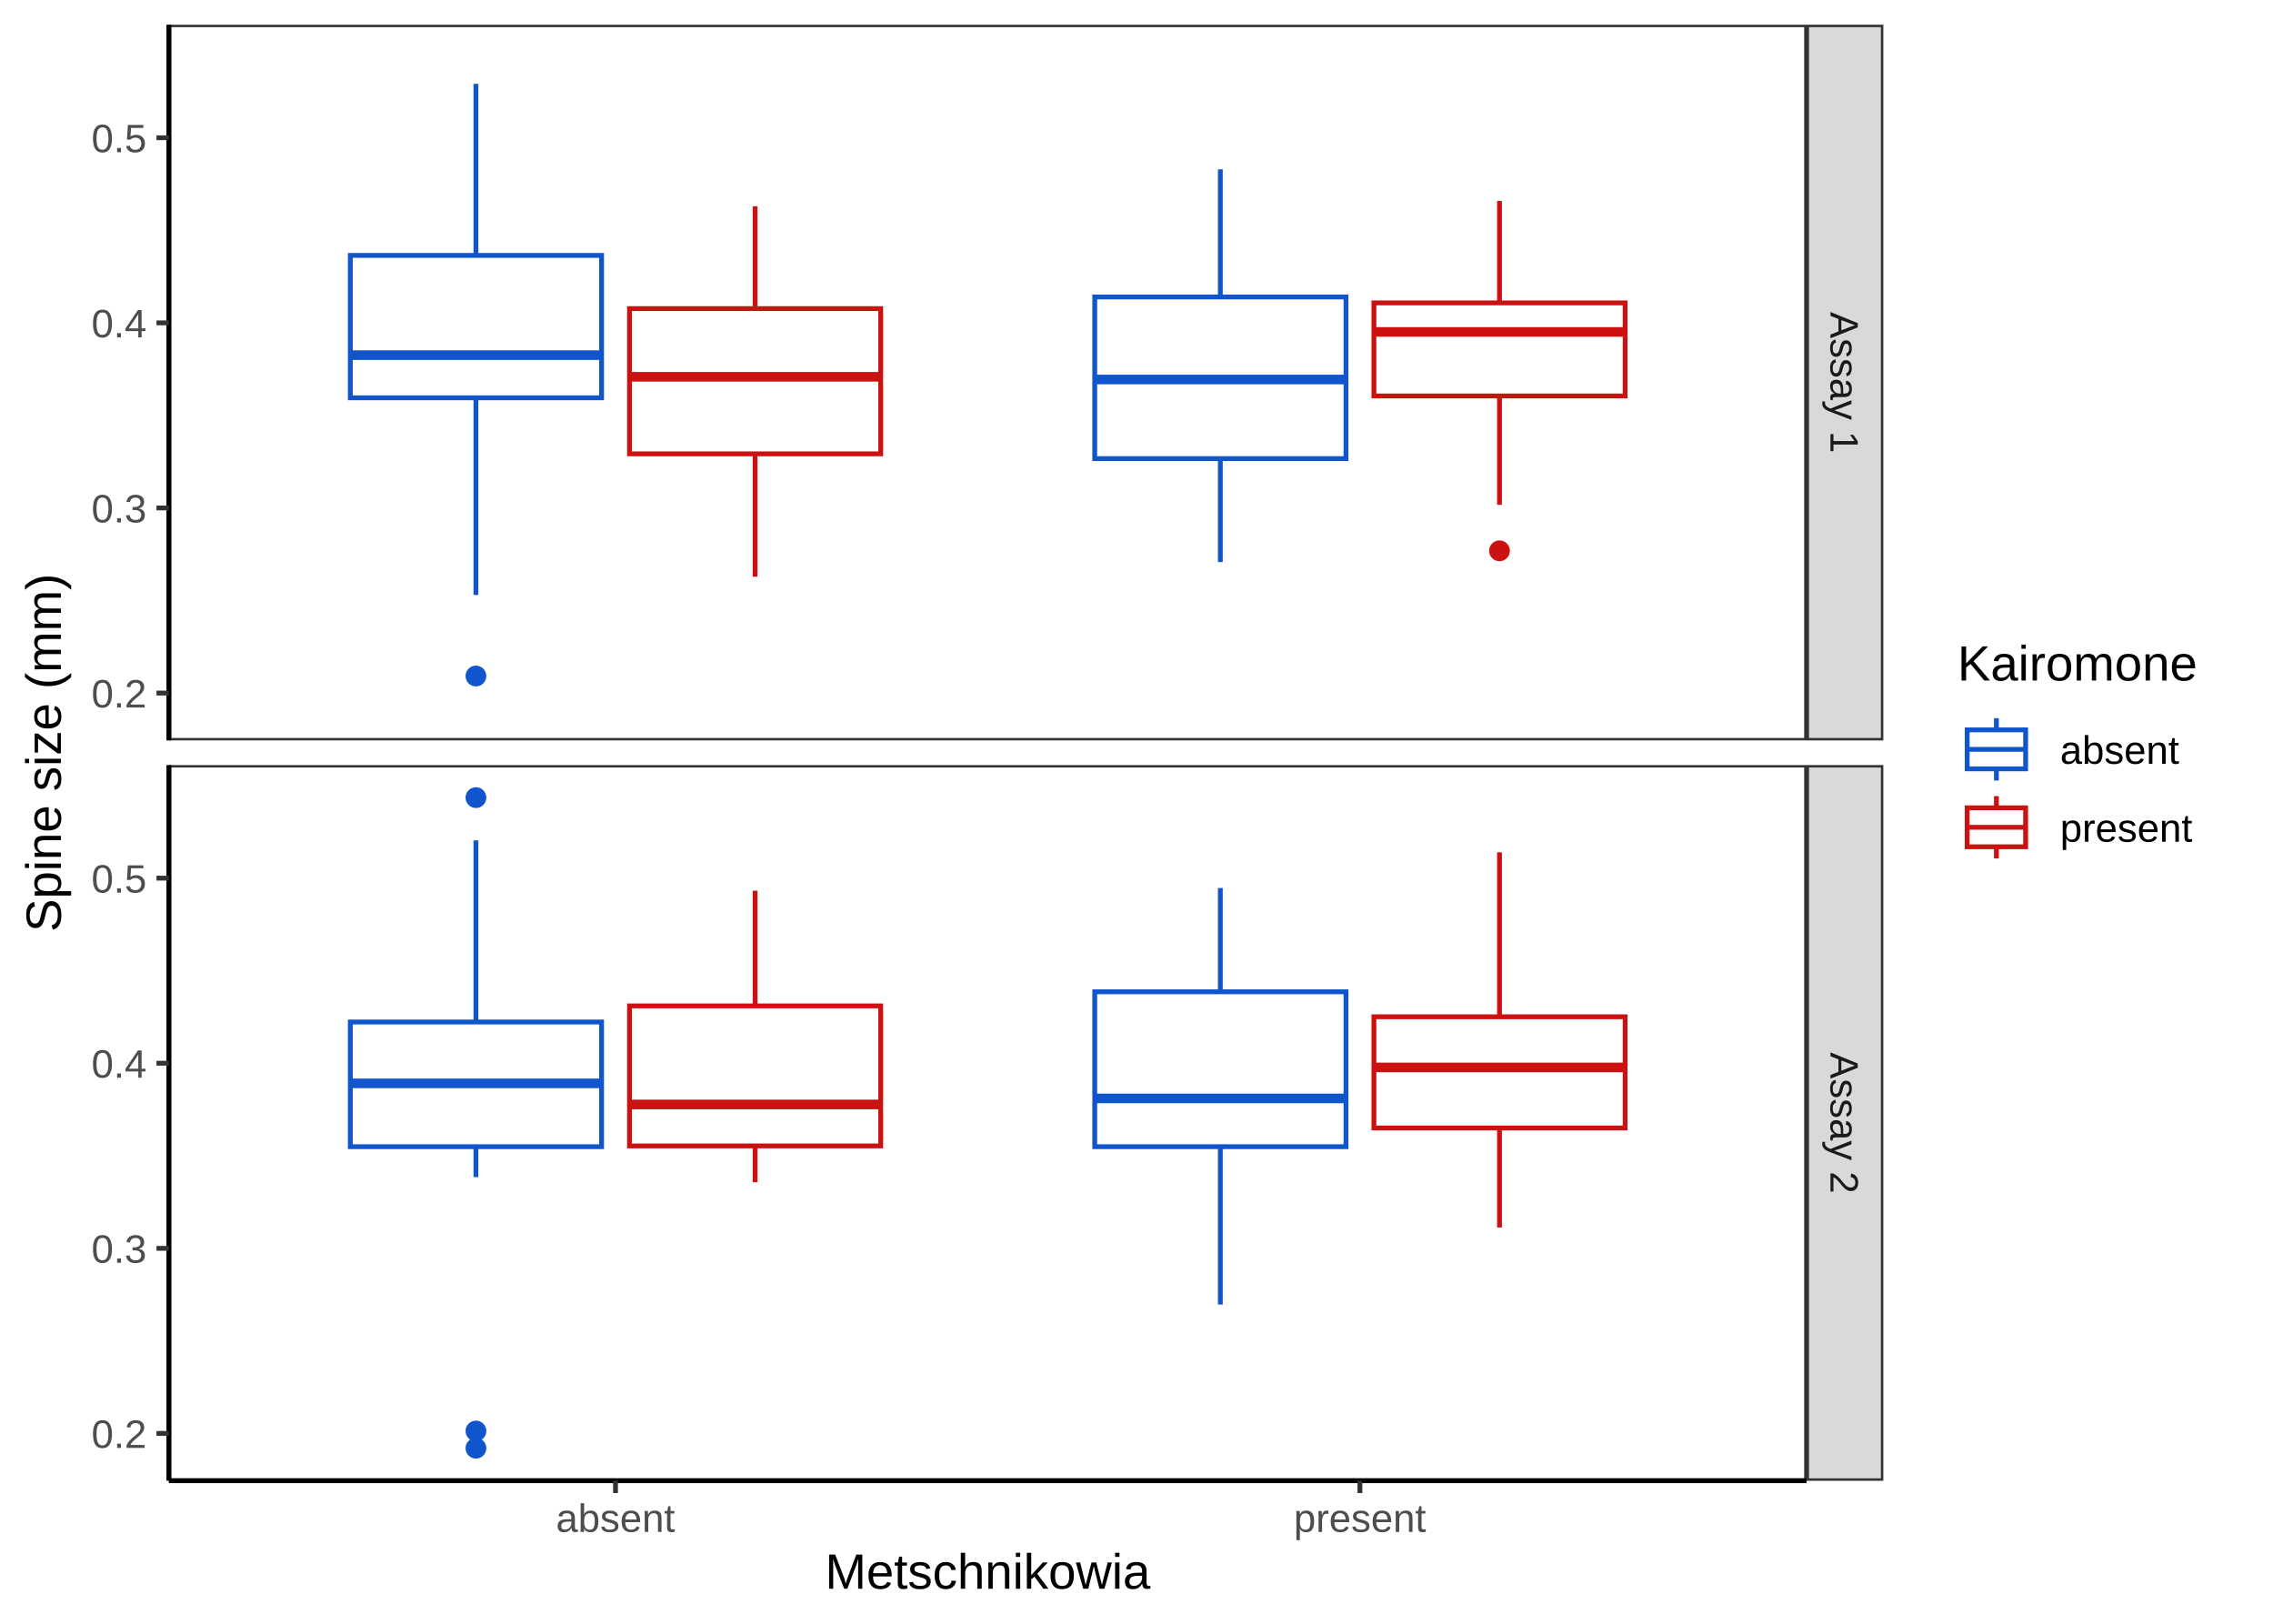
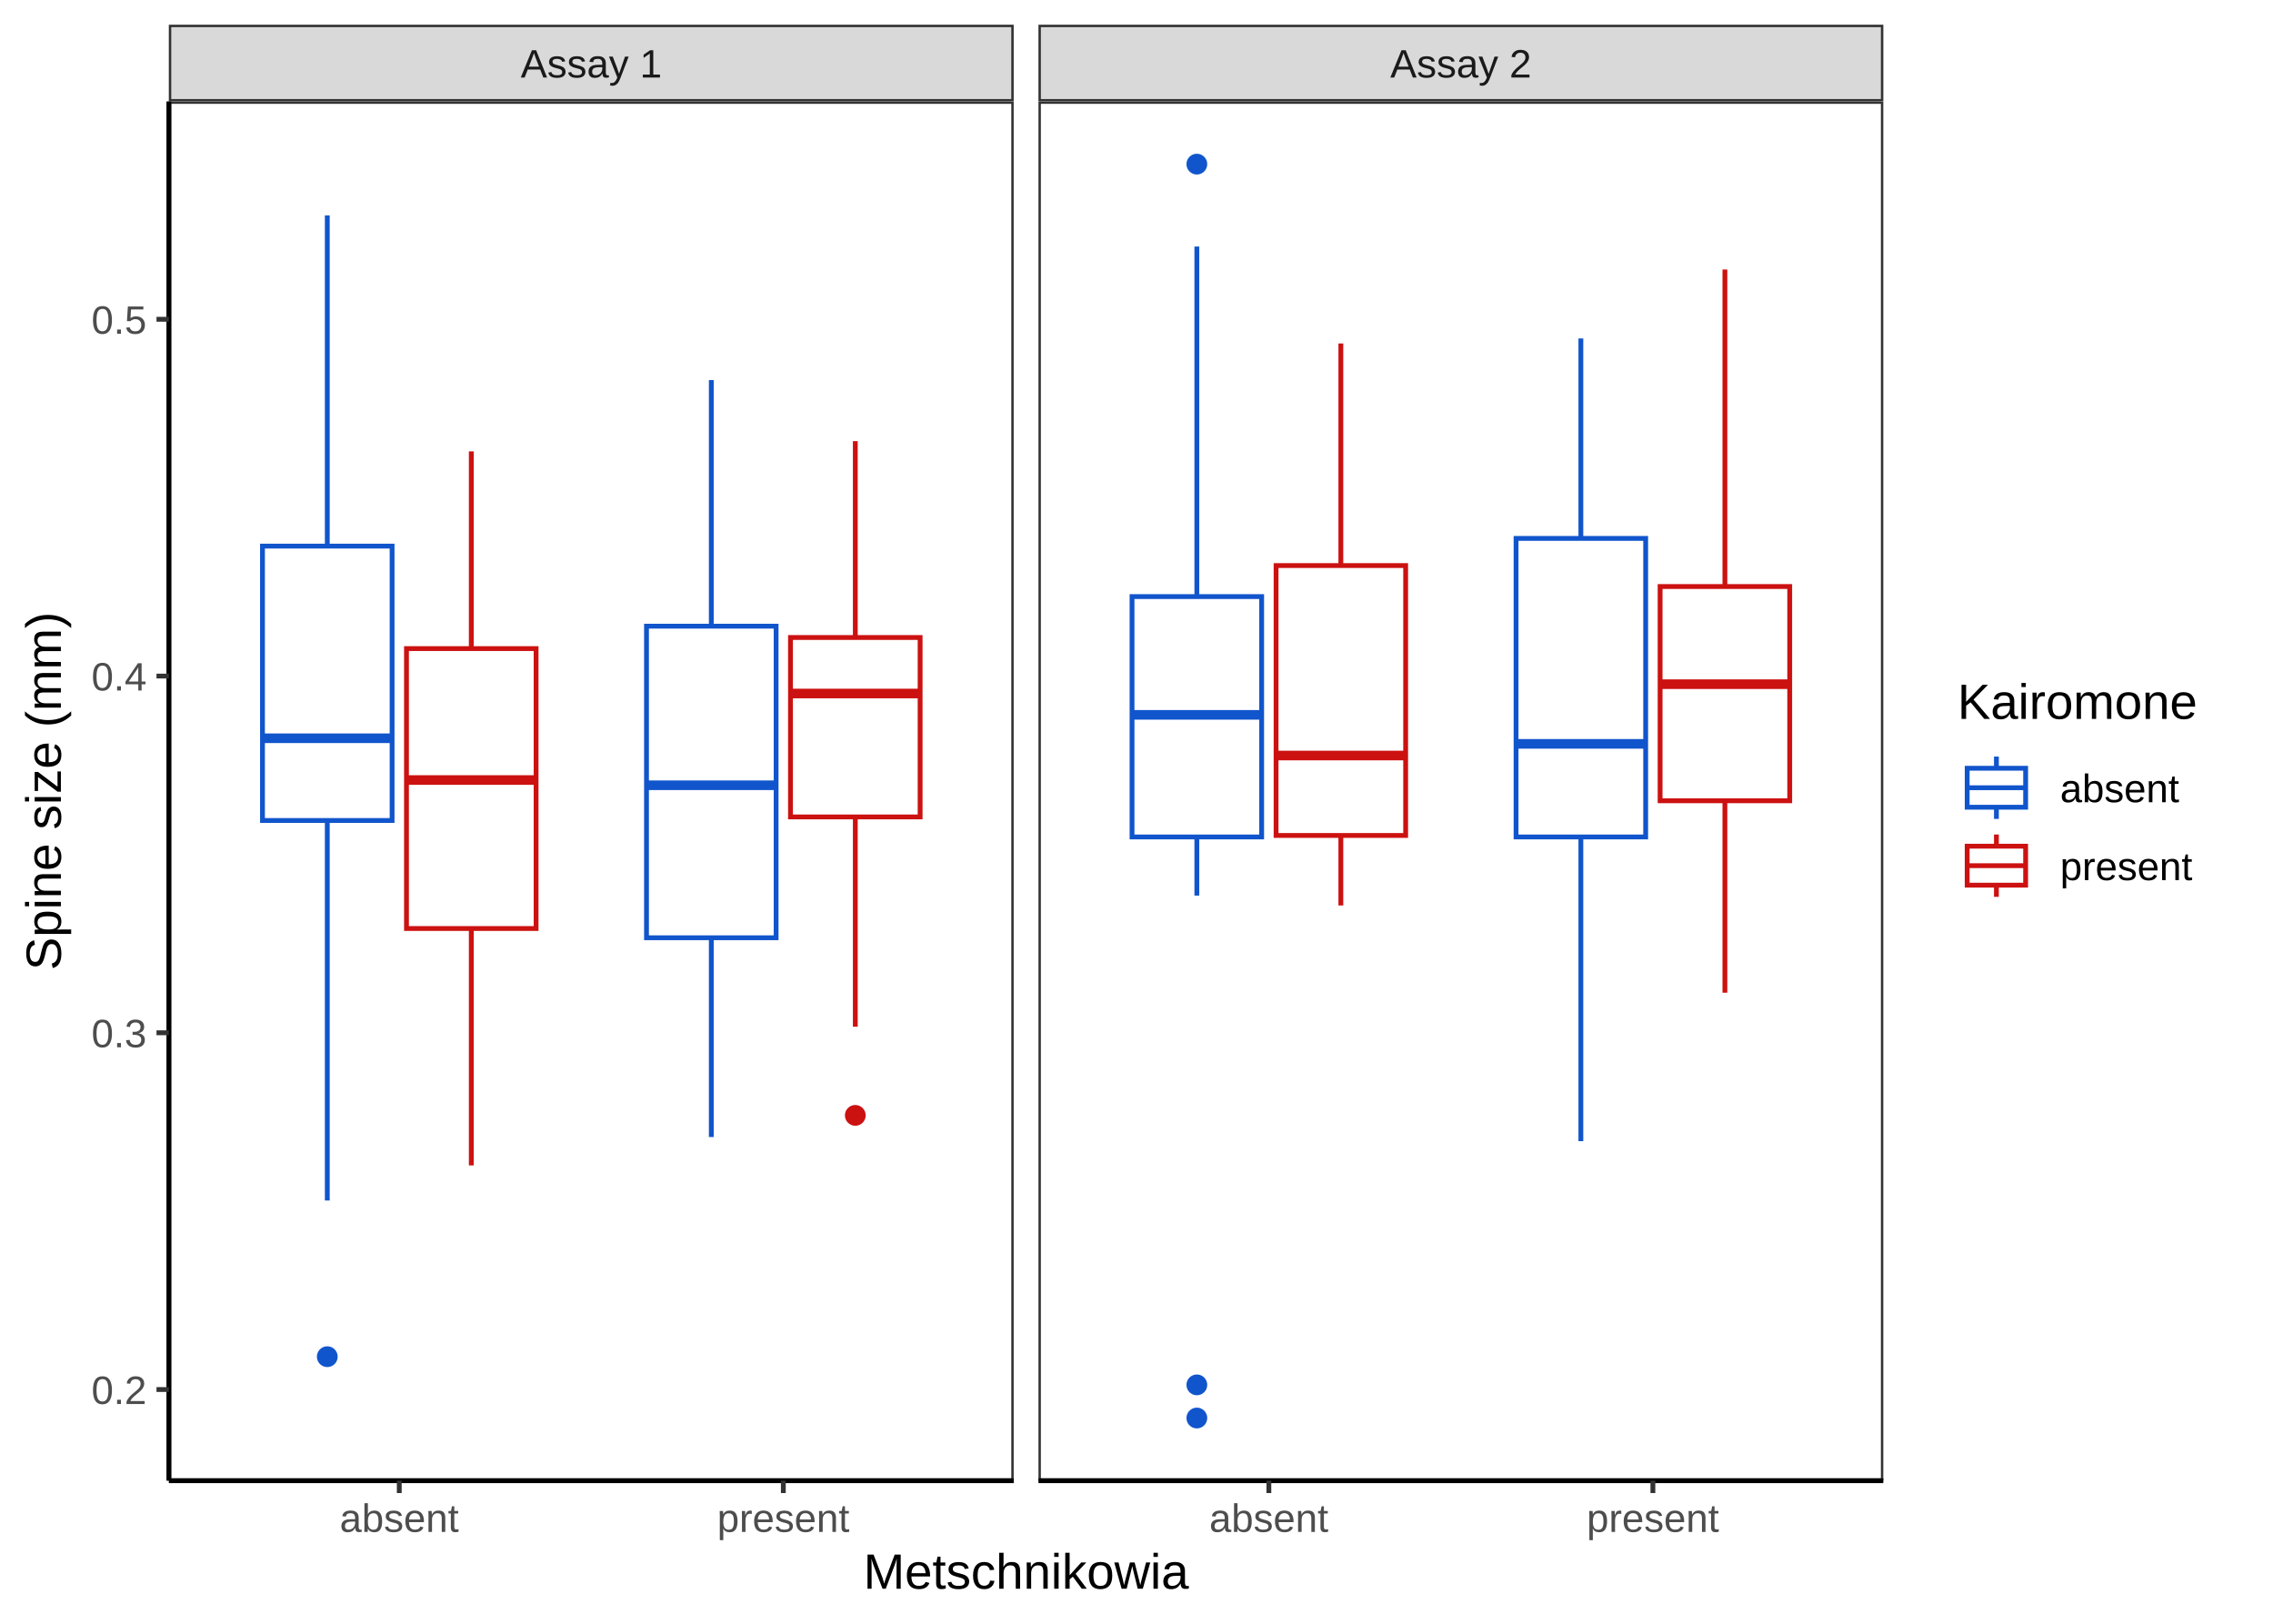
<svg xmlns="http://www.w3.org/2000/svg" class="svglite" width="504.00pt" height="360.00pt" viewBox="0 0 504.00 360.00">
  <defs>
    <style type="text/css">
    .svglite line, .svglite polyline, .svglite polygon, .svglite path, .svglite rect, .svglite circle {
      fill: none;
      stroke: #000000;
      stroke-linecap: round;
      stroke-linejoin: round;
      stroke-miterlimit: 10.00;
    }
    .svglite text {
      white-space: pre;
    }
  </style>
  </defs>
  <rect width="100%" height="100%" style="stroke: none; fill: #FFFFFF;" />
  <defs>
    <clipPath id="cpMC4wMHw1MDQuMDB8MC4wMHwzNjAuMDA=">
      <rect x="0.00" y="0.00" width="504.00" height="360.00" />
    </clipPath>
  </defs>
  <g clip-path="url(#cpMC4wMHw1MDQuMDB8MC4wMHwzNjAuMDA=)">
    <rect x="0.00" y="0.00" width="504.00" height="360.00" style="stroke-width: 1.07; stroke: #FFFFFF; fill: #FFFFFF;" />
  </g>
  <defs>
-     <clipPath id="cpMzcuNDR8NDAwLjU4fDUuNDh8MTY0LjE1">
-       <rect x="37.44" y="5.48" width="363.14" height="158.67" />
+     <clipPath id="cpMzcuNDR8MjI0Ljc4fDIyLjQ5fDMyOC4yOQ==">
+       <rect x="37.44" y="22.49" width="187.33" height="305.80" />
    </clipPath>
  </defs>
-   <g clip-path="url(#cpMzcuNDR8NDAwLjU4fDUuNDh8MTY0LjE1)">
-     <rect x="37.44" y="5.48" width="363.14" height="158.67" style="stroke-width: 1.07; stroke: none; fill: #FFFFFF;" />
-     <circle cx="105.53" cy="149.88" r="1.95" style="stroke-width: 0.71; stroke: #1155CC; fill: #1155CC;" />
-     <line x1="105.53" y1="56.63" x2="105.53" y2="18.59" style="stroke-width: 1.07; stroke: #1155CC; stroke-linecap: butt;" />
-     <line x1="105.53" y1="88.20" x2="105.53" y2="131.92" style="stroke-width: 1.07; stroke: #1155CC; stroke-linecap: butt;" />
-     <polygon points="77.68,56.63 77.68,88.20 133.39,88.20 133.39,56.63 77.68,56.63 " style="stroke-width: 1.07; stroke: #1155CC; stroke-linecap: butt; stroke-linejoin: miter; fill: #FFFFFF;" />
-     <line x1="77.68" y1="78.74" x2="133.39" y2="78.74" style="stroke-width: 2.13; stroke: #1155CC; stroke-linecap: butt; stroke-linejoin: miter;" />
-     <line x1="270.59" y1="65.84" x2="270.59" y2="37.54" style="stroke-width: 1.07; stroke: #1155CC; stroke-linecap: butt;" />
-     <line x1="270.59" y1="101.68" x2="270.59" y2="124.61" style="stroke-width: 1.07; stroke: #1155CC; stroke-linecap: butt;" />
-     <polygon points="242.74,65.84 242.74,101.68 298.45,101.68 298.45,65.84 242.74,65.84 " style="stroke-width: 1.07; stroke: #1155CC; stroke-linecap: butt; stroke-linejoin: miter; fill: #FFFFFF;" />
-     <line x1="242.74" y1="84.14" x2="298.45" y2="84.14" style="stroke-width: 2.13; stroke: #1155CC; stroke-linecap: butt; stroke-linejoin: miter;" />
-     <line x1="167.43" y1="68.42" x2="167.43" y2="45.74" style="stroke-width: 1.07; stroke: #CC1111; stroke-linecap: butt;" />
-     <line x1="167.43" y1="100.62" x2="167.43" y2="127.87" style="stroke-width: 1.07; stroke: #CC1111; stroke-linecap: butt;" />
-     <polygon points="139.58,68.42 139.58,100.62 195.28,100.62 195.28,68.42 139.58,68.42 " style="stroke-width: 1.07; stroke: #CC1111; stroke-linecap: butt; stroke-linejoin: miter; fill: #FFFFFF;" />
-     <line x1="139.58" y1="83.54" x2="195.28" y2="83.54" style="stroke-width: 2.13; stroke: #CC1111; stroke-linecap: butt; stroke-linejoin: miter;" />
-     <circle cx="332.49" cy="122.12" r="1.95" style="stroke-width: 0.71; stroke: #CC1111; fill: #CC1111;" />
-     <line x1="332.49" y1="67.15" x2="332.49" y2="44.56" style="stroke-width: 1.07; stroke: #CC1111; stroke-linecap: butt;" />
-     <line x1="332.49" y1="87.79" x2="332.49" y2="111.92" style="stroke-width: 1.07; stroke: #CC1111; stroke-linecap: butt;" />
-     <polygon points="304.64,67.15 304.64,87.79 360.35,87.79 360.35,67.15 304.64,67.15 " style="stroke-width: 1.07; stroke: #CC1111; stroke-linecap: butt; stroke-linejoin: miter; fill: #FFFFFF;" />
-     <line x1="304.64" y1="73.59" x2="360.35" y2="73.59" style="stroke-width: 2.13; stroke: #CC1111; stroke-linecap: butt; stroke-linejoin: miter;" />
-     <rect x="37.44" y="5.48" width="363.14" height="158.67" style="stroke-width: 1.07; stroke: #333333;" />
+   <g clip-path="url(#cpMzcuNDR8MjI0Ljc4fDIyLjQ5fDMyOC4yOQ==)">
+     <rect x="37.44" y="22.49" width="187.33" height="305.80" style="stroke-width: 1.07; stroke: none; fill: #FFFFFF;" />
+     <circle cx="72.57" cy="300.79" r="1.95" style="stroke-width: 0.71; stroke: #1155CC; fill: #1155CC;" />
+     <line x1="72.57" y1="121.08" x2="72.57" y2="47.75" style="stroke-width: 1.07; stroke: #1155CC; stroke-linecap: butt;" />
+     <line x1="72.57" y1="181.91" x2="72.57" y2="266.17" style="stroke-width: 1.07; stroke: #1155CC; stroke-linecap: butt;" />
+     <polygon points="58.20,121.08 58.20,181.91 86.94,181.91 86.94,121.08 58.20,121.08 " style="stroke-width: 1.07; stroke: #1155CC; stroke-linecap: butt; stroke-linejoin: miter; fill: #FFFFFF;" />
+     <line x1="58.20" y1="163.68" x2="86.94" y2="163.68" style="stroke-width: 2.13; stroke: #1155CC; stroke-linecap: butt; stroke-linejoin: miter;" />
+     <line x1="157.72" y1="138.83" x2="157.72" y2="84.27" style="stroke-width: 1.07; stroke: #1155CC; stroke-linecap: butt;" />
+     <line x1="157.72" y1="207.91" x2="157.72" y2="252.09" style="stroke-width: 1.07; stroke: #1155CC; stroke-linecap: butt;" />
+     <polygon points="143.35,138.83 143.35,207.91 172.09,207.91 172.09,138.83 143.35,138.83 " style="stroke-width: 1.07; stroke: #1155CC; stroke-linecap: butt; stroke-linejoin: miter; fill: #FFFFFF;" />
+     <line x1="143.35" y1="174.10" x2="172.09" y2="174.10" style="stroke-width: 2.13; stroke: #1155CC; stroke-linecap: butt; stroke-linejoin: miter;" />
+     <line x1="104.50" y1="143.80" x2="104.50" y2="100.08" style="stroke-width: 1.07; stroke: #CC1111; stroke-linecap: butt;" />
+     <line x1="104.50" y1="205.86" x2="104.50" y2="258.38" style="stroke-width: 1.07; stroke: #CC1111; stroke-linecap: butt;" />
+     <polygon points="90.13,143.80 90.13,205.86 118.87,205.86 118.87,143.80 90.13,143.80 " style="stroke-width: 1.07; stroke: #CC1111; stroke-linecap: butt; stroke-linejoin: miter; fill: #FFFFFF;" />
+     <line x1="90.13" y1="172.94" x2="118.87" y2="172.94" style="stroke-width: 2.13; stroke: #CC1111; stroke-linecap: butt; stroke-linejoin: miter;" />
+     <circle cx="189.65" cy="247.29" r="1.95" style="stroke-width: 0.71; stroke: #CC1111; fill: #CC1111;" />
+     <line x1="189.65" y1="141.34" x2="189.65" y2="97.80" style="stroke-width: 1.07; stroke: #CC1111; stroke-linecap: butt;" />
+     <line x1="189.65" y1="181.12" x2="189.65" y2="227.63" style="stroke-width: 1.07; stroke: #CC1111; stroke-linecap: butt;" />
+     <polygon points="175.28,141.34 175.28,181.12 204.02,181.12 204.02,141.34 175.28,141.34 " style="stroke-width: 1.07; stroke: #CC1111; stroke-linecap: butt; stroke-linejoin: miter; fill: #FFFFFF;" />
+     <line x1="175.28" y1="153.76" x2="204.02" y2="153.76" style="stroke-width: 2.13; stroke: #CC1111; stroke-linecap: butt; stroke-linejoin: miter;" />
+     <rect x="37.44" y="22.49" width="187.33" height="305.80" style="stroke-width: 1.07; stroke: #333333;" />
  </g>
  <g clip-path="url(#cpMC4wMHw1MDQuMDB8MC4wMHwzNjAuMDA=)">
</g>
  <defs>
-     <clipPath id="cpMzcuNDR8NDAwLjU4fDE2OS42M3wzMjguMjk=">
-       <rect x="37.44" y="169.63" width="363.14" height="158.67" />
+     <clipPath id="cpMjMwLjI2fDQxNy41OXwyMi40OXwzMjguMjk=">
+       <rect x="230.26" y="22.49" width="187.33" height="305.80" />
    </clipPath>
  </defs>
-   <g clip-path="url(#cpMzcuNDR8NDAwLjU4fDE2OS42M3wzMjguMjk=)">
-     <rect x="37.44" y="169.63" width="363.14" height="158.67" style="stroke-width: 1.07; stroke: none; fill: #FFFFFF;" />
-     <circle cx="105.53" cy="176.84" r="1.95" style="stroke-width: 0.71; stroke: #1155CC; fill: #1155CC;" />
-     <circle cx="105.53" cy="317.27" r="1.95" style="stroke-width: 0.71; stroke: #1155CC; fill: #1155CC;" />
-     <circle cx="105.53" cy="321.08" r="1.95" style="stroke-width: 0.71; stroke: #1155CC; fill: #1155CC;" />
-     <line x1="105.53" y1="226.59" x2="105.53" y2="186.32" style="stroke-width: 1.07; stroke: #1155CC; stroke-linecap: butt;" />
-     <line x1="105.53" y1="254.23" x2="105.53" y2="260.98" style="stroke-width: 1.07; stroke: #1155CC; stroke-linecap: butt;" />
-     <polygon points="77.68,226.59 77.68,254.23 133.39,254.23 133.39,226.59 77.68,226.59 " style="stroke-width: 1.07; stroke: #1155CC; stroke-linecap: butt; stroke-linejoin: miter; fill: #FFFFFF;" />
-     <line x1="77.68" y1="240.19" x2="133.39" y2="240.19" style="stroke-width: 2.13; stroke: #1155CC; stroke-linecap: butt; stroke-linejoin: miter;" />
-     <line x1="270.59" y1="219.89" x2="270.59" y2="196.88" style="stroke-width: 1.07; stroke: #1155CC; stroke-linecap: butt;" />
-     <line x1="270.59" y1="254.23" x2="270.59" y2="289.23" style="stroke-width: 1.07; stroke: #1155CC; stroke-linecap: butt;" />
-     <polygon points="242.74,219.89 242.74,254.23 298.45,254.23 298.45,219.89 242.74,219.89 " style="stroke-width: 1.07; stroke: #1155CC; stroke-linecap: butt; stroke-linejoin: miter; fill: #FFFFFF;" />
-     <line x1="242.74" y1="243.53" x2="298.45" y2="243.53" style="stroke-width: 2.13; stroke: #1155CC; stroke-linecap: butt; stroke-linejoin: miter;" />
-     <line x1="167.43" y1="223.02" x2="167.43" y2="197.47" style="stroke-width: 1.07; stroke: #CC1111; stroke-linecap: butt;" />
-     <line x1="167.43" y1="254.06" x2="167.43" y2="262.12" style="stroke-width: 1.07; stroke: #CC1111; stroke-linecap: butt;" />
-     <polygon points="139.58,223.02 139.58,254.06 195.28,254.06 195.28,223.02 139.58,223.02 " style="stroke-width: 1.07; stroke: #CC1111; stroke-linecap: butt; stroke-linejoin: miter; fill: #FFFFFF;" />
-     <line x1="139.58" y1="244.87" x2="195.28" y2="244.87" style="stroke-width: 2.13; stroke: #CC1111; stroke-linecap: butt; stroke-linejoin: miter;" />
-     <line x1="332.49" y1="225.43" x2="332.49" y2="188.96" style="stroke-width: 1.07; stroke: #CC1111; stroke-linecap: butt;" />
-     <line x1="332.49" y1="250.08" x2="332.49" y2="272.15" style="stroke-width: 1.07; stroke: #CC1111; stroke-linecap: butt;" />
-     <polygon points="304.64,225.43 304.64,250.08 360.35,250.08 360.35,225.43 304.64,225.43 " style="stroke-width: 1.07; stroke: #CC1111; stroke-linecap: butt; stroke-linejoin: miter; fill: #FFFFFF;" />
-     <line x1="304.64" y1="236.66" x2="360.35" y2="236.66" style="stroke-width: 2.13; stroke: #CC1111; stroke-linecap: butt; stroke-linejoin: miter;" />
-     <rect x="37.44" y="169.63" width="363.14" height="158.67" style="stroke-width: 1.07; stroke: #333333;" />
+   <g clip-path="url(#cpMjMwLjI2fDQxNy41OXwyMi40OXwzMjguMjk=)">
+     <rect x="230.26" y="22.49" width="187.33" height="305.80" style="stroke-width: 1.07; stroke: none; fill: #FFFFFF;" />
+     <circle cx="265.38" cy="36.39" r="1.95" style="stroke-width: 0.71; stroke: #1155CC; fill: #1155CC;" />
+     <circle cx="265.38" cy="307.04" r="1.95" style="stroke-width: 0.71; stroke: #1155CC; fill: #1155CC;" />
+     <circle cx="265.38" cy="314.39" r="1.95" style="stroke-width: 0.71; stroke: #1155CC; fill: #1155CC;" />
+     <line x1="265.38" y1="132.27" x2="265.38" y2="54.66" style="stroke-width: 1.07; stroke: #1155CC; stroke-linecap: butt;" />
+     <line x1="265.38" y1="185.56" x2="265.38" y2="198.56" style="stroke-width: 1.07; stroke: #1155CC; stroke-linecap: butt;" />
+     <polygon points="251.01,132.27 251.01,185.56 279.75,185.56 279.75,132.27 251.01,132.27 " style="stroke-width: 1.07; stroke: #1155CC; stroke-linecap: butt; stroke-linejoin: miter; fill: #FFFFFF;" />
+     <line x1="251.01" y1="158.49" x2="279.75" y2="158.49" style="stroke-width: 2.13; stroke: #1155CC; stroke-linecap: butt; stroke-linejoin: miter;" />
+     <line x1="350.53" y1="119.37" x2="350.53" y2="75.03" style="stroke-width: 1.07; stroke: #1155CC; stroke-linecap: butt;" />
+     <line x1="350.53" y1="185.56" x2="350.53" y2="253.01" style="stroke-width: 1.07; stroke: #1155CC; stroke-linecap: butt;" />
+     <polygon points="336.16,119.37 336.16,185.56 364.90,185.56 364.90,119.37 336.16,119.37 " style="stroke-width: 1.07; stroke: #1155CC; stroke-linecap: butt; stroke-linejoin: miter; fill: #FFFFFF;" />
+     <line x1="336.16" y1="164.92" x2="364.90" y2="164.92" style="stroke-width: 2.13; stroke: #1155CC; stroke-linecap: butt; stroke-linejoin: miter;" />
+     <line x1="297.31" y1="125.39" x2="297.31" y2="76.15" style="stroke-width: 1.07; stroke: #CC1111; stroke-linecap: butt;" />
+     <line x1="297.31" y1="185.23" x2="297.31" y2="200.75" style="stroke-width: 1.07; stroke: #CC1111; stroke-linecap: butt;" />
+     <polygon points="282.95,125.39 282.95,185.23 311.68,185.23 311.68,125.39 282.95,125.39 " style="stroke-width: 1.07; stroke: #CC1111; stroke-linecap: butt; stroke-linejoin: miter; fill: #FFFFFF;" />
+     <line x1="282.95" y1="167.51" x2="311.68" y2="167.51" style="stroke-width: 2.13; stroke: #CC1111; stroke-linecap: butt; stroke-linejoin: miter;" />
+     <line x1="382.47" y1="130.04" x2="382.47" y2="59.76" style="stroke-width: 1.07; stroke: #CC1111; stroke-linecap: butt;" />
+     <line x1="382.47" y1="177.54" x2="382.47" y2="220.09" style="stroke-width: 1.07; stroke: #CC1111; stroke-linecap: butt;" />
+     <polygon points="368.10,130.04 368.10,177.54 396.84,177.54 396.84,130.04 368.10,130.04 " style="stroke-width: 1.07; stroke: #CC1111; stroke-linecap: butt; stroke-linejoin: miter; fill: #FFFFFF;" />
+     <line x1="368.10" y1="151.69" x2="396.84" y2="151.69" style="stroke-width: 2.13; stroke: #CC1111; stroke-linecap: butt; stroke-linejoin: miter;" />
+     <rect x="230.26" y="22.49" width="187.33" height="305.80" style="stroke-width: 1.07; stroke: #333333;" />
  </g>
  <g clip-path="url(#cpMC4wMHw1MDQuMDB8MC4wMHwzNjAuMDA=)">
</g>
  <defs>
-     <clipPath id="cpNDAwLjU4fDQxNy41OXw1LjQ4fDE2NC4xNQ==">
-       <rect x="400.58" y="5.48" width="17.01" height="158.67" />
+     <clipPath id="cpMzcuNDR8MjI0Ljc4fDUuNDh8MjIuNDk=">
+       <rect x="37.44" y="5.48" width="187.33" height="17.01" />
    </clipPath>
  </defs>
-   <g clip-path="url(#cpNDAwLjU4fDQxNy41OXw1LjQ4fDE2NC4xNQ==)">
-     <rect x="400.58" y="5.48" width="17.01" height="158.67" style="stroke-width: 1.07; stroke: #333333; fill: #D9D9D9;" />
-     <text transform="translate(405.88,84.81) rotate(90)" text-anchor="middle" style="font-size: 8.80px;fill: #1A1A1A; font-family: &quot;Liberation Sans&quot;;" textLength="36.97px" lengthAdjust="spacingAndGlyphs">Assay  1</text>
+   <g clip-path="url(#cpMzcuNDR8MjI0Ljc4fDUuNDh8MjIuNDk=)">
+     <rect x="37.44" y="5.48" width="187.33" height="17.01" style="stroke-width: 1.07; stroke: #333333; fill: #D9D9D9;" />
+     <text x="131.11" y="17.19" text-anchor="middle" style="font-size: 8.80px;fill: #1A1A1A; font-family: &quot;Liberation Sans&quot;;" textLength="36.97px" lengthAdjust="spacingAndGlyphs">Assay  1</text>
  </g>
  <g clip-path="url(#cpMC4wMHw1MDQuMDB8MC4wMHwzNjAuMDA=)">
</g>
  <defs>
-     <clipPath id="cpNDAwLjU4fDQxNy41OXwxNjkuNjN8MzI4LjI5">
-       <rect x="400.58" y="169.63" width="17.01" height="158.67" />
+     <clipPath id="cpMjMwLjI2fDQxNy41OXw1LjQ4fDIyLjQ5">
+       <rect x="230.26" y="5.48" width="187.33" height="17.01" />
    </clipPath>
  </defs>
-   <g clip-path="url(#cpNDAwLjU4fDQxNy41OXwxNjkuNjN8MzI4LjI5)">
-     <rect x="400.58" y="169.63" width="17.01" height="158.67" style="stroke-width: 1.07; stroke: #333333; fill: #D9D9D9;" />
-     <text transform="translate(405.88,248.96) rotate(90)" text-anchor="middle" style="font-size: 8.80px;fill: #1A1A1A; font-family: &quot;Liberation Sans&quot;;" textLength="36.97px" lengthAdjust="spacingAndGlyphs">Assay  2</text>
+   <g clip-path="url(#cpMjMwLjI2fDQxNy41OXw1LjQ4fDIyLjQ5)">
+     <rect x="230.26" y="5.48" width="187.33" height="17.01" style="stroke-width: 1.07; stroke: #333333; fill: #D9D9D9;" />
+     <text x="323.92" y="17.19" text-anchor="middle" style="font-size: 8.80px;fill: #1A1A1A; font-family: &quot;Liberation Sans&quot;;" textLength="36.97px" lengthAdjust="spacingAndGlyphs">Assay  2</text>
  </g>
  <g clip-path="url(#cpMC4wMHw1MDQuMDB8MC4wMHwzNjAuMDA=)">
-     <polyline points="37.44,328.29 400.58,328.29 " style="stroke-width: 1.07; stroke-linecap: butt;" />
-     <polyline points="136.48,331.03 136.48,328.29 " style="stroke-width: 1.07; stroke: #333333; stroke-linecap: butt;" />
-     <polyline points="301.54,331.03 301.54,328.29 " style="stroke-width: 1.07; stroke: #333333; stroke-linecap: butt;" />
-     <text x="136.48" y="339.64" text-anchor="middle" style="font-size: 8.80px;fill: #4D4D4D; font-family: &quot;Liberation Sans&quot;;" textLength="30.00px" lengthAdjust="spacingAndGlyphs">absent</text>
-     <text x="301.54" y="339.64" text-anchor="middle" style="font-size: 8.80px;fill: #4D4D4D; font-family: &quot;Liberation Sans&quot;;" textLength="33.44px" lengthAdjust="spacingAndGlyphs">present</text>
-     <polyline points="37.44,164.15 37.44,5.48 " style="stroke-width: 1.07; stroke-linecap: butt;" />
-     <text x="32.51" y="156.86" text-anchor="end" style="font-size: 8.80px;fill: #4D4D4D; font-family: &quot;Liberation Sans&quot;;" textLength="13.98px" lengthAdjust="spacingAndGlyphs">0.2</text>
-     <text x="32.51" y="115.83" text-anchor="end" style="font-size: 8.80px;fill: #4D4D4D; font-family: &quot;Liberation Sans&quot;;" textLength="13.98px" lengthAdjust="spacingAndGlyphs">0.3</text>
-     <text x="32.51" y="74.79" text-anchor="end" style="font-size: 8.80px;fill: #4D4D4D; font-family: &quot;Liberation Sans&quot;;" textLength="13.98px" lengthAdjust="spacingAndGlyphs">0.4</text>
-     <text x="32.51" y="33.75" text-anchor="end" style="font-size: 8.80px;fill: #4D4D4D; font-family: &quot;Liberation Sans&quot;;" textLength="13.98px" lengthAdjust="spacingAndGlyphs">0.5</text>
-     <polyline points="34.70,153.66 37.44,153.66 " style="stroke-width: 1.07; stroke: #333333; stroke-linecap: butt;" />
-     <polyline points="34.70,112.62 37.44,112.62 " style="stroke-width: 1.07; stroke: #333333; stroke-linecap: butt;" />
-     <polyline points="34.70,71.58 37.44,71.58 " style="stroke-width: 1.07; stroke: #333333; stroke-linecap: butt;" />
-     <polyline points="34.70,30.54 37.44,30.54 " style="stroke-width: 1.07; stroke: #333333; stroke-linecap: butt;" />
-     <polyline points="37.44,328.29 37.44,169.63 " style="stroke-width: 1.07; stroke-linecap: butt;" />
-     <text x="32.51" y="321.01" text-anchor="end" style="font-size: 8.80px;fill: #4D4D4D; font-family: &quot;Liberation Sans&quot;;" textLength="13.98px" lengthAdjust="spacingAndGlyphs">0.2</text>
-     <text x="32.51" y="279.97" text-anchor="end" style="font-size: 8.80px;fill: #4D4D4D; font-family: &quot;Liberation Sans&quot;;" textLength="13.98px" lengthAdjust="spacingAndGlyphs">0.3</text>
-     <text x="32.51" y="238.93" text-anchor="end" style="font-size: 8.80px;fill: #4D4D4D; font-family: &quot;Liberation Sans&quot;;" textLength="13.98px" lengthAdjust="spacingAndGlyphs">0.4</text>
-     <text x="32.51" y="197.90" text-anchor="end" style="font-size: 8.80px;fill: #4D4D4D; font-family: &quot;Liberation Sans&quot;;" textLength="13.98px" lengthAdjust="spacingAndGlyphs">0.5</text>
-     <polyline points="34.70,317.80 37.44,317.80 " style="stroke-width: 1.07; stroke: #333333; stroke-linecap: butt;" />
-     <polyline points="34.70,276.77 37.44,276.77 " style="stroke-width: 1.07; stroke: #333333; stroke-linecap: butt;" />
-     <polyline points="34.70,235.73 37.44,235.73 " style="stroke-width: 1.07; stroke: #333333; stroke-linecap: butt;" />
-     <polyline points="34.70,194.69 37.44,194.69 " style="stroke-width: 1.07; stroke: #333333; stroke-linecap: butt;" />
-     <text x="219.01" y="352.23" text-anchor="middle" style="font-size: 11.00px; font-family: &quot;Liberation Sans&quot;;" textLength="80.86px" lengthAdjust="spacingAndGlyphs">Metschnikowia</text>
-     <text transform="translate(13.50,166.89) rotate(-90)" text-anchor="middle" style="font-size: 11.00px; font-family: &quot;Liberation Sans&quot;;" textLength="89.11px" lengthAdjust="spacingAndGlyphs">Spine size (mm)</text>
-     <rect x="428.55" y="136.23" width="69.97" height="61.31" style="stroke-width: 1.07; stroke: none; fill: #FFFFFF;" />
-     <text x="434.03" y="150.88" style="font-size: 11.00px; font-family: &quot;Liberation Sans&quot;;" textLength="59.01px" lengthAdjust="spacingAndGlyphs">Kairomone</text>
-     <rect x="434.03" y="157.50" width="17.28" height="17.28" style="stroke-width: 1.07; stroke: none; fill: #FFFFFF;" />
-     <polyline points="442.67,173.05 442.67,170.46 " style="stroke-width: 1.07; stroke: #1155CC; stroke-linecap: butt; stroke-linejoin: miter;" />
-     <polyline points="442.67,161.82 442.67,159.23 " style="stroke-width: 1.07; stroke: #1155CC; stroke-linecap: butt; stroke-linejoin: miter;" />
-     <rect x="436.19" y="161.82" width="12.96" height="8.64" style="stroke-width: 1.07; stroke: #1155CC; stroke-linecap: butt; stroke-linejoin: miter; fill: #FFFFFF;" />
-     <polyline points="436.19,166.14 449.15,166.14 " style="stroke-width: 1.07; stroke: #1155CC; stroke-linecap: butt; stroke-linejoin: miter;" />
-     <rect x="434.03" y="174.78" width="17.28" height="17.28" style="stroke-width: 1.07; stroke: none; fill: #FFFFFF;" />
-     <polyline points="442.67,190.33 442.67,187.74 " style="stroke-width: 1.07; stroke: #CC1111; stroke-linecap: butt; stroke-linejoin: miter;" />
-     <polyline points="442.67,179.10 442.67,176.51 " style="stroke-width: 1.07; stroke: #CC1111; stroke-linecap: butt; stroke-linejoin: miter;" />
-     <rect x="436.19" y="179.10" width="12.96" height="8.64" style="stroke-width: 1.07; stroke: #CC1111; stroke-linecap: butt; stroke-linejoin: miter; fill: #FFFFFF;" />
-     <polyline points="436.19,183.42 449.15,183.42 " style="stroke-width: 1.07; stroke: #CC1111; stroke-linecap: butt; stroke-linejoin: miter;" />
-     <text x="456.79" y="169.35" style="font-size: 8.80px; font-family: &quot;Liberation Sans&quot;;" textLength="30.00px" lengthAdjust="spacingAndGlyphs">absent</text>
-     <text x="456.79" y="186.63" style="font-size: 8.80px; font-family: &quot;Liberation Sans&quot;;" textLength="33.44px" lengthAdjust="spacingAndGlyphs">present</text>
+     <polyline points="37.44,328.29 224.78,328.29 " style="stroke-width: 1.07; stroke-linecap: butt;" />
+     <polyline points="88.53,331.03 88.53,328.29 " style="stroke-width: 1.07; stroke: #333333; stroke-linecap: butt;" />
+     <polyline points="173.69,331.03 173.69,328.29 " style="stroke-width: 1.07; stroke: #333333; stroke-linecap: butt;" />
+     <text x="88.53" y="339.64" text-anchor="middle" style="font-size: 8.80px;fill: #4D4D4D; font-family: &quot;Liberation Sans&quot;;" textLength="30.00px" lengthAdjust="spacingAndGlyphs">absent</text>
+     <text x="173.69" y="339.64" text-anchor="middle" style="font-size: 8.80px;fill: #4D4D4D; font-family: &quot;Liberation Sans&quot;;" textLength="33.44px" lengthAdjust="spacingAndGlyphs">present</text>
+     <polyline points="230.26,328.29 417.59,328.29 " style="stroke-width: 1.07; stroke-linecap: butt;" />
+     <polyline points="281.35,331.03 281.35,328.29 " style="stroke-width: 1.07; stroke: #333333; stroke-linecap: butt;" />
+     <polyline points="366.50,331.03 366.50,328.29 " style="stroke-width: 1.07; stroke: #333333; stroke-linecap: butt;" />
+     <text x="281.35" y="339.64" text-anchor="middle" style="font-size: 8.80px;fill: #4D4D4D; font-family: &quot;Liberation Sans&quot;;" textLength="30.00px" lengthAdjust="spacingAndGlyphs">absent</text>
+     <text x="366.50" y="339.64" text-anchor="middle" style="font-size: 8.80px;fill: #4D4D4D; font-family: &quot;Liberation Sans&quot;;" textLength="33.44px" lengthAdjust="spacingAndGlyphs">present</text>
+     <polyline points="37.44,328.29 37.44,22.49 " style="stroke-width: 1.07; stroke-linecap: butt;" />
+     <text x="32.51" y="311.28" text-anchor="end" style="font-size: 8.80px;fill: #4D4D4D; font-family: &quot;Liberation Sans&quot;;" textLength="13.98px" lengthAdjust="spacingAndGlyphs">0.2</text>
+     <text x="32.51" y="232.19" text-anchor="end" style="font-size: 8.80px;fill: #4D4D4D; font-family: &quot;Liberation Sans&quot;;" textLength="13.98px" lengthAdjust="spacingAndGlyphs">0.3</text>
+     <text x="32.51" y="153.09" text-anchor="end" style="font-size: 8.80px;fill: #4D4D4D; font-family: &quot;Liberation Sans&quot;;" textLength="13.98px" lengthAdjust="spacingAndGlyphs">0.4</text>
+     <text x="32.51" y="74.00" text-anchor="end" style="font-size: 8.80px;fill: #4D4D4D; font-family: &quot;Liberation Sans&quot;;" textLength="13.98px" lengthAdjust="spacingAndGlyphs">0.5</text>
+     <polyline points="34.70,308.07 37.44,308.07 " style="stroke-width: 1.07; stroke: #333333; stroke-linecap: butt;" />
+     <polyline points="34.70,228.98 37.44,228.98 " style="stroke-width: 1.07; stroke: #333333; stroke-linecap: butt;" />
+     <polyline points="34.70,149.89 37.44,149.89 " style="stroke-width: 1.07; stroke: #333333; stroke-linecap: butt;" />
+     <polyline points="34.70,70.79 37.44,70.79 " style="stroke-width: 1.07; stroke: #333333; stroke-linecap: butt;" />
+     <text x="227.52" y="352.23" text-anchor="middle" style="font-size: 11.00px; font-family: &quot;Liberation Sans&quot;;" textLength="80.86px" lengthAdjust="spacingAndGlyphs">Metschnikowia</text>
+     <text transform="translate(13.50,175.39) rotate(-90)" text-anchor="middle" style="font-size: 11.00px; font-family: &quot;Liberation Sans&quot;;" textLength="89.11px" lengthAdjust="spacingAndGlyphs">Spine size (mm)</text>
+     <rect x="428.55" y="144.74" width="69.97" height="61.31" style="stroke-width: 1.07; stroke: none; fill: #FFFFFF;" />
+     <text x="434.03" y="159.38" style="font-size: 11.00px; font-family: &quot;Liberation Sans&quot;;" textLength="59.01px" lengthAdjust="spacingAndGlyphs">Kairomone</text>
+     <rect x="434.03" y="166.01" width="17.28" height="17.28" style="stroke-width: 1.07; stroke: none; fill: #FFFFFF;" />
+     <polyline points="442.67,181.56 442.67,178.97 " style="stroke-width: 1.07; stroke: #1155CC; stroke-linecap: butt; stroke-linejoin: miter;" />
+     <polyline points="442.67,170.33 442.67,167.74 " style="stroke-width: 1.07; stroke: #1155CC; stroke-linecap: butt; stroke-linejoin: miter;" />
+     <rect x="436.19" y="170.33" width="12.96" height="8.64" style="stroke-width: 1.07; stroke: #1155CC; stroke-linecap: butt; stroke-linejoin: miter; fill: #FFFFFF;" />
+     <polyline points="436.19,174.65 449.15,174.65 " style="stroke-width: 1.07; stroke: #1155CC; stroke-linecap: butt; stroke-linejoin: miter;" />
+     <rect x="434.03" y="183.29" width="17.28" height="17.28" style="stroke-width: 1.07; stroke: none; fill: #FFFFFF;" />
+     <polyline points="442.67,198.84 442.67,196.25 " style="stroke-width: 1.07; stroke: #CC1111; stroke-linecap: butt; stroke-linejoin: miter;" />
+     <polyline points="442.67,187.61 442.67,185.02 " style="stroke-width: 1.07; stroke: #CC1111; stroke-linecap: butt; stroke-linejoin: miter;" />
+     <rect x="436.19" y="187.61" width="12.96" height="8.64" style="stroke-width: 1.07; stroke: #CC1111; stroke-linecap: butt; stroke-linejoin: miter; fill: #FFFFFF;" />
+     <polyline points="436.19,191.93 449.15,191.93 " style="stroke-width: 1.07; stroke: #CC1111; stroke-linecap: butt; stroke-linejoin: miter;" />
+     <text x="456.79" y="177.86" style="font-size: 8.80px; font-family: &quot;Liberation Sans&quot;;" textLength="30.00px" lengthAdjust="spacingAndGlyphs">absent</text>
+     <text x="456.79" y="195.14" style="font-size: 8.80px; font-family: &quot;Liberation Sans&quot;;" textLength="33.44px" lengthAdjust="spacingAndGlyphs">present</text>
  </g>
</svg>
